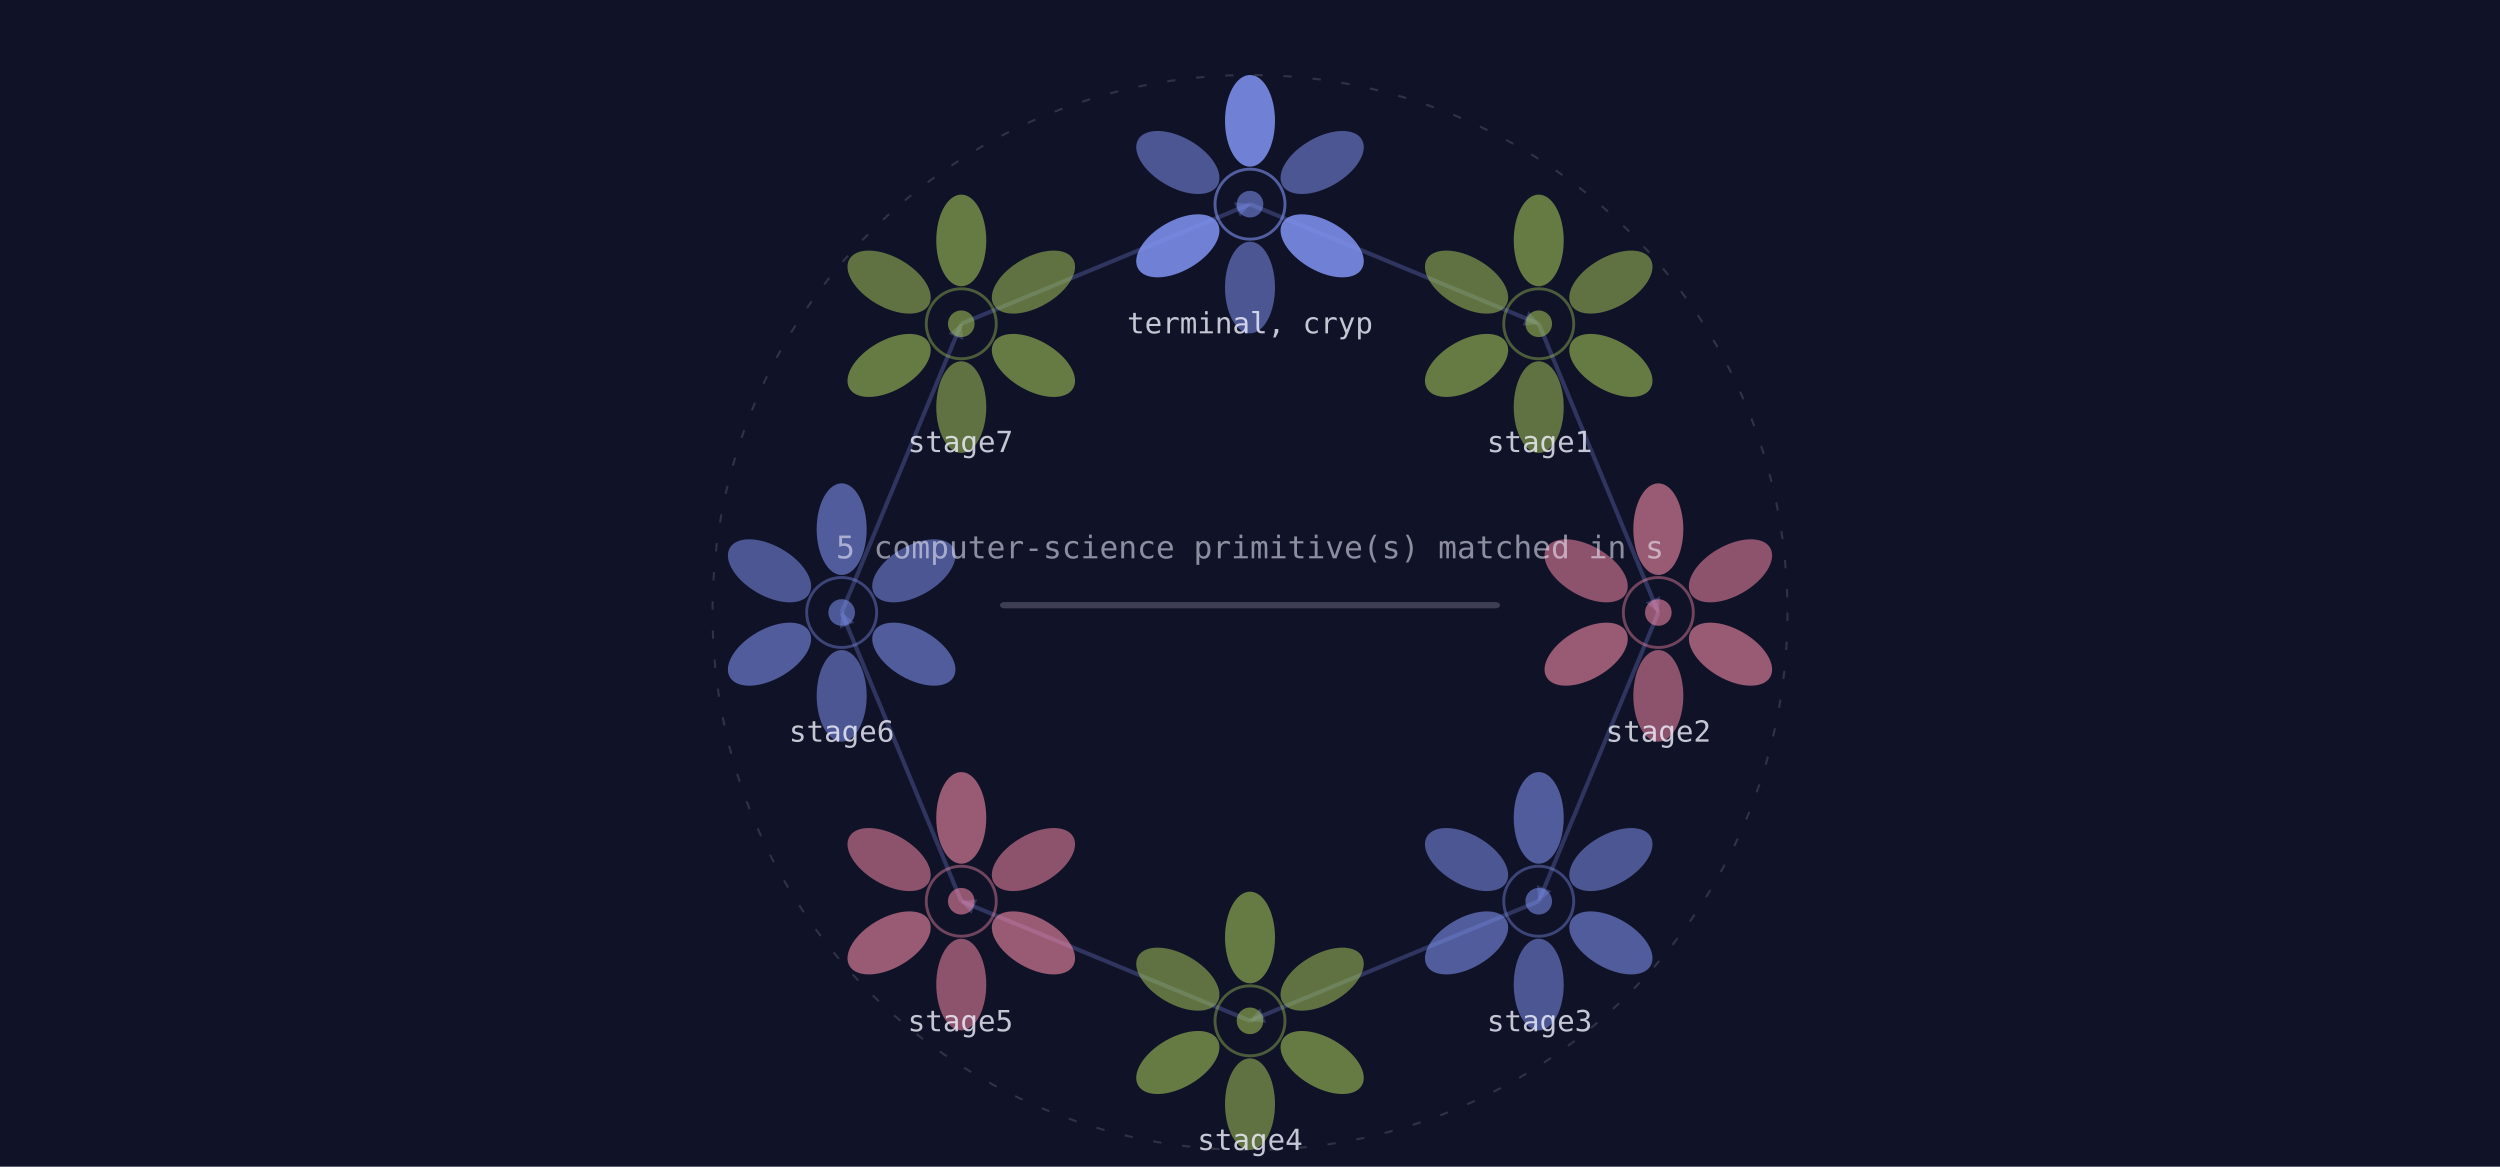
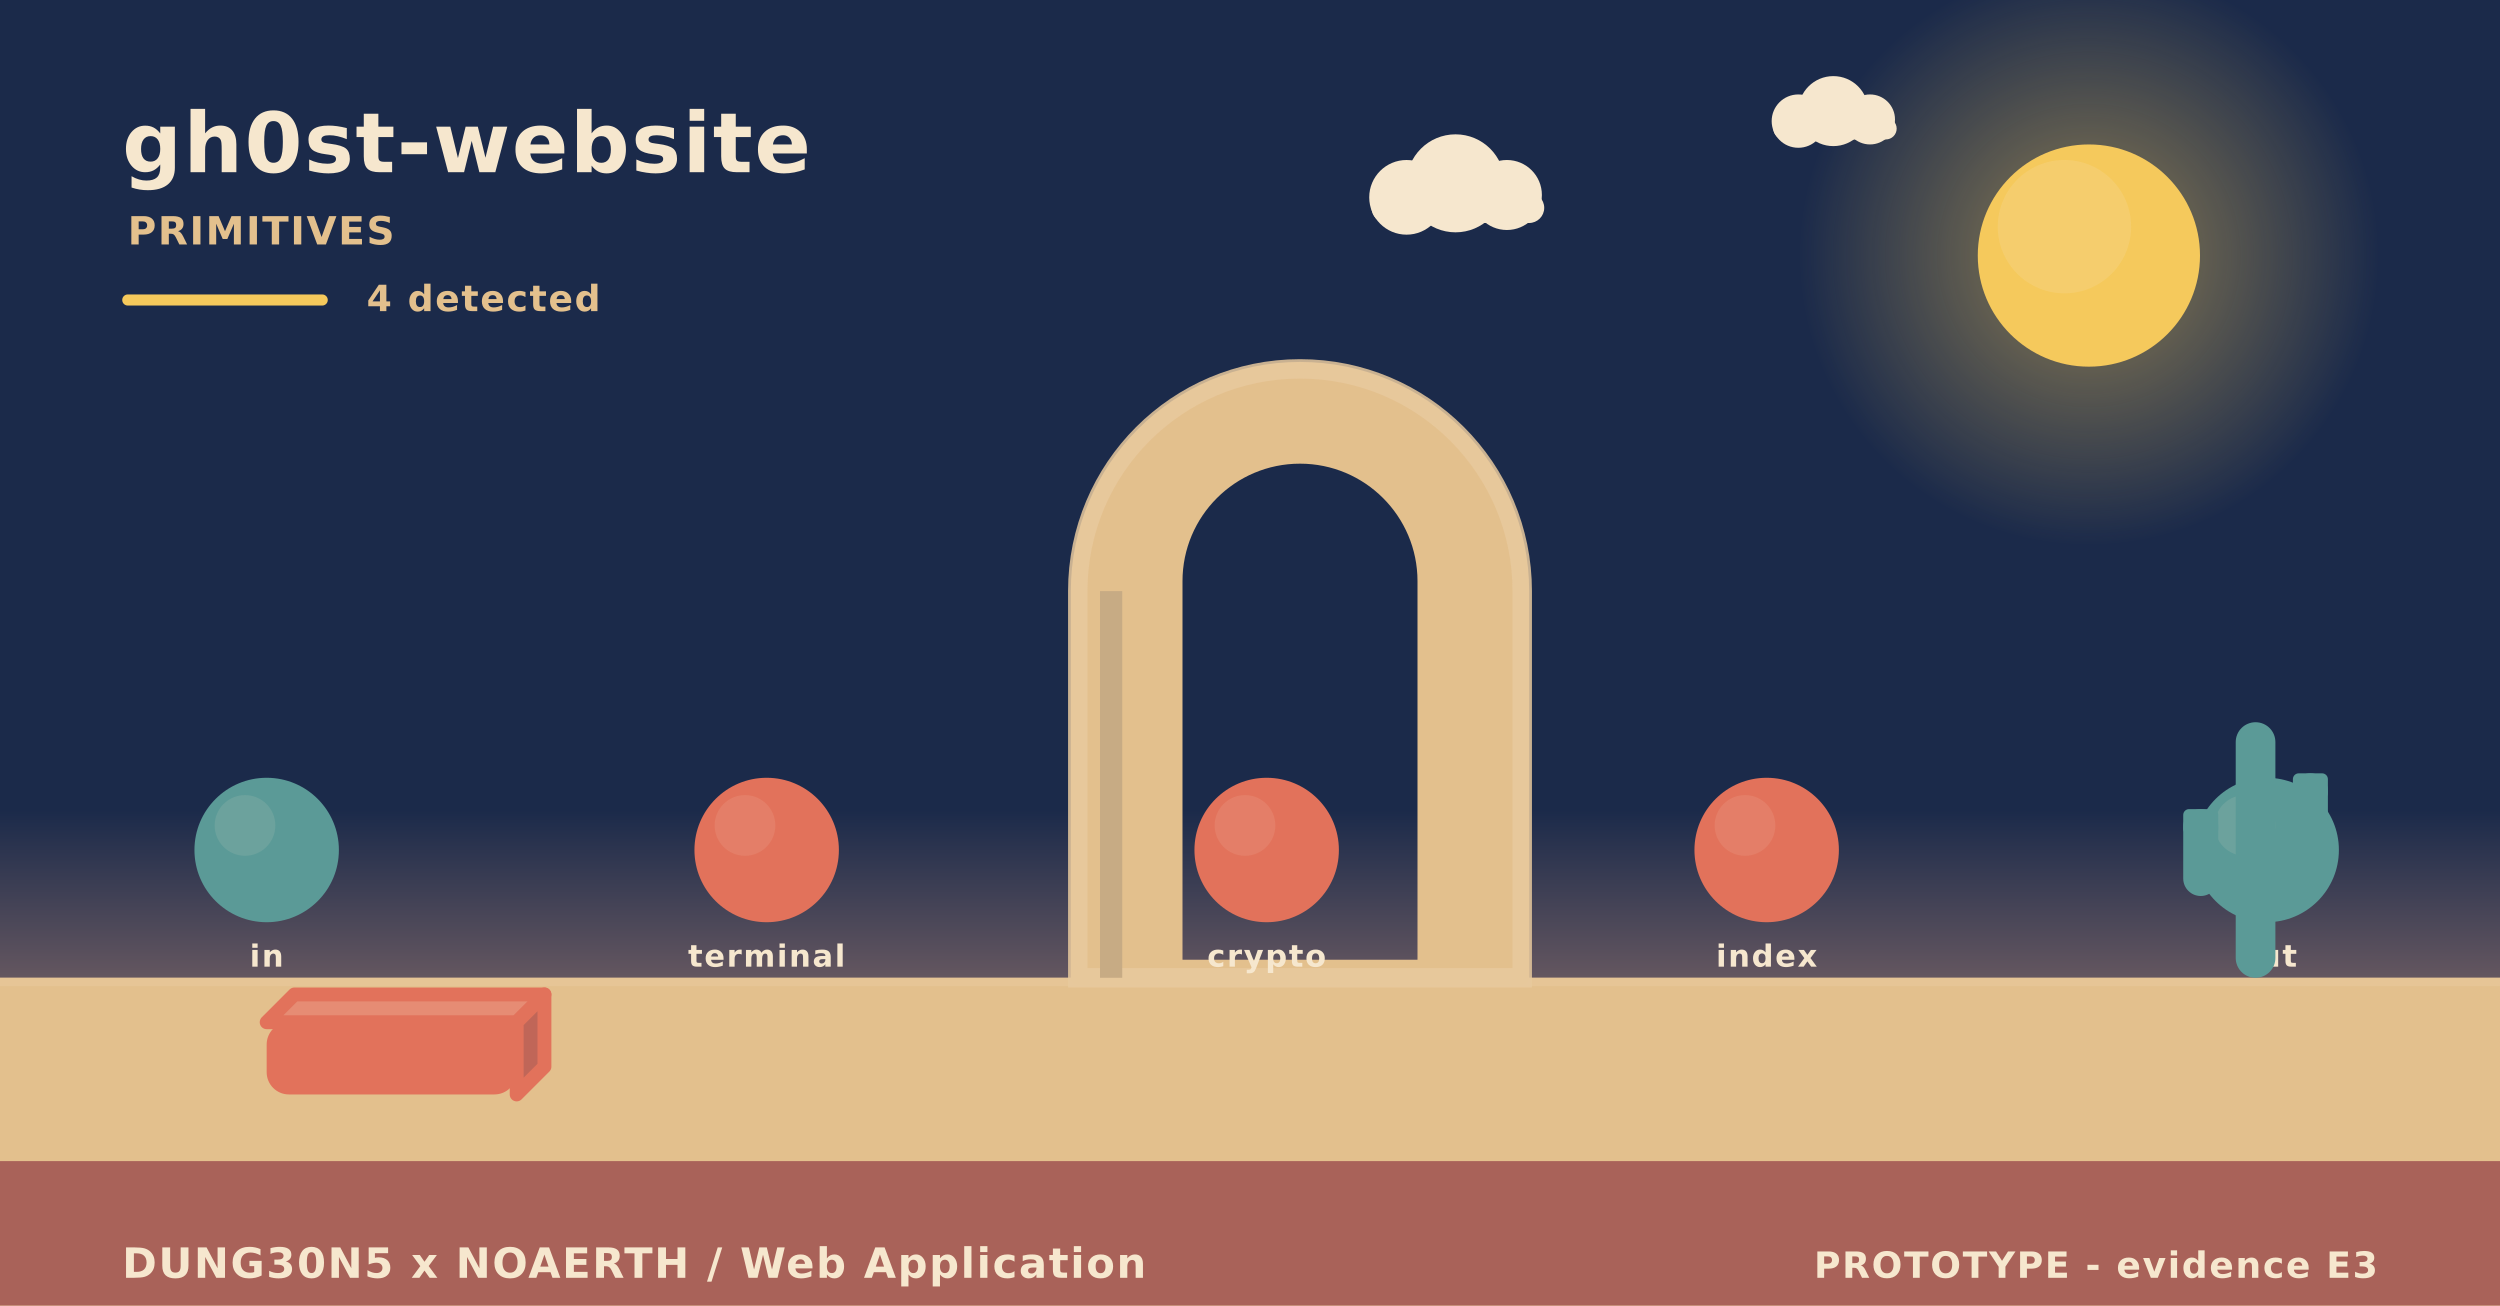
- <svg xmlns="http://www.w3.org/2000/svg" viewBox="0 0 1200 560" width="1200" height="560" role="img" aria-label="gh0st-website state machine">
-   <rect width="1200" height="560" fill="#101228" />
-   <defs>
-     <linearGradient id="gs" x1="0" y1="0" x2="1" y2="1">
-       <stop offset="0%" stop-color="#8093f1" />
-       <stop offset="100%" stop-color="#a7c957" />
-     </linearGradient>
-   </defs>
-   <circle cx="600.00" cy="294.00" r="258.00" fill="none" stroke="rgba(242,242,255,0.140)" stroke-width="1.00" opacity="1.00" stroke-dasharray="4 10" />
-   <line x1="600.00" y1="98.00" x2="738.59" y2="155.41" stroke="rgba(128,147,241,0.500)" stroke-width="2.00" opacity="0.55" />
-   <polygon points="738.59,155.41 733.76,149.29 730.86,156.32" fill="rgba(128,147,241,0.500)" opacity="0.55" />
-   <line x1="738.59" y1="155.41" x2="796.00" y2="294.00" stroke="rgba(128,147,241,0.500)" stroke-width="2.00" opacity="0.55" />
-   <polygon points="796.00,294.00 796.91,286.26 789.89,289.17" fill="rgba(128,147,241,0.500)" opacity="0.55" />
-   <line x1="796.00" y1="294.00" x2="738.59" y2="432.59" stroke="rgba(128,147,241,0.500)" stroke-width="2.00" opacity="0.55" />
-   <polygon points="738.59,432.59 744.71,427.76 737.68,424.86" fill="rgba(128,147,241,0.500)" opacity="0.55" />
-   <line x1="738.59" y1="432.59" x2="600.00" y2="490.00" stroke="rgba(128,147,241,0.500)" stroke-width="2.00" opacity="0.55" />
-   <polygon points="600.00,490.00 607.74,490.91 604.83,483.89" fill="rgba(128,147,241,0.500)" opacity="0.55" />
-   <line x1="600.00" y1="490.00" x2="461.41" y2="432.59" stroke="rgba(128,147,241,0.500)" stroke-width="2.00" opacity="0.55" />
-   <polygon points="461.41,432.59 466.24,438.71 469.14,431.68" fill="rgba(128,147,241,0.500)" opacity="0.55" />
-   <line x1="461.41" y1="432.59" x2="404.00" y2="294.00" stroke="rgba(128,147,241,0.500)" stroke-width="2.00" opacity="0.55" />
-   <polygon points="404.00,294.00 403.09,301.74 410.11,298.83" fill="rgba(128,147,241,0.500)" opacity="0.55" />
-   <line x1="404.00" y1="294.00" x2="461.41" y2="155.41" stroke="rgba(128,147,241,0.500)" stroke-width="2.00" opacity="0.55" />
-   <polygon points="461.41,155.41 455.29,160.24 462.32,163.14" fill="rgba(128,147,241,0.500)" opacity="0.55" />
-   <line x1="461.41" y1="155.41" x2="600.00" y2="98.00" stroke="rgba(128,147,241,0.500)" stroke-width="2.00" opacity="0.55" />
-   <polygon points="600.00,98.00 592.26,97.09 595.17,104.11" fill="rgba(128,147,241,0.500)" opacity="0.55" />
-   <ellipse cx="600.00" cy="58.00" rx="12.00" ry="22.00" fill="rgba(128,147,241,0.900)" opacity="0.95" transform="rotate(0.0 600.00 58.00)" />
-   <ellipse cx="634.64" cy="78.00" rx="12.00" ry="22.00" fill="rgba(128,147,241,0.550)" opacity="0.95" transform="rotate(60.0 634.64 78.00)" />
-   <ellipse cx="634.64" cy="118.00" rx="12.00" ry="22.00" fill="rgba(128,147,241,0.900)" opacity="0.95" transform="rotate(120.0 634.64 118.00)" />
-   <ellipse cx="600.00" cy="138.00" rx="12.00" ry="22.00" fill="rgba(128,147,241,0.550)" opacity="0.95" transform="rotate(180.0 600.00 138.00)" />
-   <ellipse cx="565.36" cy="118.00" rx="12.00" ry="22.00" fill="rgba(128,147,241,0.900)" opacity="0.95" transform="rotate(240.0 565.36 118.00)" />
-   <ellipse cx="565.36" cy="78.00" rx="12.00" ry="22.00" fill="rgba(128,147,241,0.550)" opacity="0.95" transform="rotate(300.0 565.36 78.00)" />
-   <circle cx="600.00" cy="98.00" r="16.80" fill="none" stroke="rgba(128,147,241,0.900)" stroke-width="1.40" opacity="0.66" />
-   <circle cx="600.00" cy="98.00" r="6.40" fill="rgba(128,147,241,0.550)" opacity="1.00" />
-   <text x="600" y="160" font-family="ui-monospace,Menlo,monospace" font-size="14" fill="rgba(242,242,255,0.800)" text-anchor="middle">terminal, cryp</text>
-   <ellipse cx="738.59" cy="115.41" rx="12.00" ry="22.00" fill="rgba(167,201,87,0.600)" opacity="0.95" transform="rotate(0.0 738.59 115.41)" />
-   <ellipse cx="773.23" cy="135.41" rx="12.00" ry="22.00" fill="rgba(167,201,87,0.550)" opacity="0.95" transform="rotate(60.0 773.23 135.41)" />
-   <ellipse cx="773.23" cy="175.41" rx="12.00" ry="22.00" fill="rgba(167,201,87,0.600)" opacity="0.95" transform="rotate(120.0 773.23 175.41)" />
-   <ellipse cx="738.59" cy="195.41" rx="12.00" ry="22.00" fill="rgba(167,201,87,0.550)" opacity="0.95" transform="rotate(180.0 738.59 195.41)" />
-   <ellipse cx="703.95" cy="175.41" rx="12.00" ry="22.00" fill="rgba(167,201,87,0.600)" opacity="0.95" transform="rotate(240.0 703.95 175.41)" />
-   <ellipse cx="703.95" cy="135.41" rx="12.00" ry="22.00" fill="rgba(167,201,87,0.550)" opacity="0.95" transform="rotate(300.0 703.95 135.41)" />
-   <circle cx="738.59" cy="155.41" r="16.80" fill="none" stroke="rgba(167,201,87,0.600)" stroke-width="1.40" opacity="0.66" />
-   <circle cx="738.59" cy="155.41" r="6.40" fill="rgba(167,201,87,0.550)" opacity="1.00" />
-   <text x="739" y="217" font-family="ui-monospace,Menlo,monospace" font-size="14" fill="rgba(242,242,255,0.800)" text-anchor="middle">stage1</text>
-   <ellipse cx="796.00" cy="254.00" rx="12.00" ry="22.00" fill="rgba(255,143,171,0.600)" opacity="0.95" transform="rotate(0.0 796.00 254.00)" />
-   <ellipse cx="830.64" cy="274.00" rx="12.00" ry="22.00" fill="rgba(255,143,171,0.550)" opacity="0.95" transform="rotate(60.0 830.64 274.00)" />
-   <ellipse cx="830.64" cy="314.00" rx="12.00" ry="22.00" fill="rgba(255,143,171,0.600)" opacity="0.95" transform="rotate(120.0 830.64 314.00)" />
-   <ellipse cx="796.00" cy="334.00" rx="12.00" ry="22.00" fill="rgba(255,143,171,0.550)" opacity="0.95" transform="rotate(180.0 796.00 334.00)" />
-   <ellipse cx="761.36" cy="314.00" rx="12.00" ry="22.00" fill="rgba(255,143,171,0.600)" opacity="0.95" transform="rotate(240.0 761.36 314.00)" />
-   <ellipse cx="761.36" cy="274.00" rx="12.00" ry="22.00" fill="rgba(255,143,171,0.550)" opacity="0.95" transform="rotate(300.0 761.36 274.00)" />
-   <circle cx="796.00" cy="294.00" r="16.80" fill="none" stroke="rgba(255,143,171,0.600)" stroke-width="1.40" opacity="0.66" />
-   <circle cx="796.00" cy="294.00" r="6.40" fill="rgba(255,143,171,0.550)" opacity="1.00" />
-   <text x="796" y="356" font-family="ui-monospace,Menlo,monospace" font-size="14" fill="rgba(242,242,255,0.800)" text-anchor="middle">stage2</text>
-   <ellipse cx="738.59" cy="392.59" rx="12.00" ry="22.00" fill="rgba(128,147,241,0.600)" opacity="0.95" transform="rotate(0.0 738.59 392.59)" />
-   <ellipse cx="773.23" cy="412.59" rx="12.00" ry="22.00" fill="rgba(128,147,241,0.550)" opacity="0.95" transform="rotate(60.0 773.23 412.59)" />
-   <ellipse cx="773.23" cy="452.59" rx="12.00" ry="22.00" fill="rgba(128,147,241,0.600)" opacity="0.95" transform="rotate(120.0 773.23 452.59)" />
-   <ellipse cx="738.59" cy="472.59" rx="12.00" ry="22.00" fill="rgba(128,147,241,0.550)" opacity="0.95" transform="rotate(180.0 738.59 472.59)" />
-   <ellipse cx="703.95" cy="452.59" rx="12.00" ry="22.00" fill="rgba(128,147,241,0.600)" opacity="0.95" transform="rotate(240.0 703.95 452.59)" />
-   <ellipse cx="703.95" cy="412.59" rx="12.00" ry="22.00" fill="rgba(128,147,241,0.550)" opacity="0.95" transform="rotate(300.0 703.95 412.59)" />
-   <circle cx="738.59" cy="432.59" r="16.80" fill="none" stroke="rgba(128,147,241,0.600)" stroke-width="1.40" opacity="0.66" />
-   <circle cx="738.59" cy="432.59" r="6.40" fill="rgba(128,147,241,0.550)" opacity="1.00" />
-   <text x="739" y="495" font-family="ui-monospace,Menlo,monospace" font-size="14" fill="rgba(242,242,255,0.800)" text-anchor="middle">stage3</text>
-   <ellipse cx="600.00" cy="450.00" rx="12.00" ry="22.00" fill="rgba(167,201,87,0.600)" opacity="0.95" transform="rotate(0.0 600.00 450.00)" />
-   <ellipse cx="634.64" cy="470.00" rx="12.00" ry="22.00" fill="rgba(167,201,87,0.550)" opacity="0.95" transform="rotate(60.0 634.64 470.00)" />
-   <ellipse cx="634.64" cy="510.00" rx="12.00" ry="22.00" fill="rgba(167,201,87,0.600)" opacity="0.95" transform="rotate(120.0 634.64 510.00)" />
-   <ellipse cx="600.00" cy="530.00" rx="12.00" ry="22.00" fill="rgba(167,201,87,0.550)" opacity="0.95" transform="rotate(180.0 600.00 530.00)" />
-   <ellipse cx="565.36" cy="510.00" rx="12.00" ry="22.00" fill="rgba(167,201,87,0.600)" opacity="0.95" transform="rotate(240.0 565.36 510.00)" />
-   <ellipse cx="565.36" cy="470.00" rx="12.00" ry="22.00" fill="rgba(167,201,87,0.550)" opacity="0.95" transform="rotate(300.0 565.36 470.00)" />
-   <circle cx="600.00" cy="490.00" r="16.80" fill="none" stroke="rgba(167,201,87,0.600)" stroke-width="1.40" opacity="0.66" />
-   <circle cx="600.00" cy="490.00" r="6.40" fill="rgba(167,201,87,0.550)" opacity="1.00" />
-   <text x="600" y="552" font-family="ui-monospace,Menlo,monospace" font-size="14" fill="rgba(242,242,255,0.800)" text-anchor="middle">stage4</text>
-   <ellipse cx="461.41" cy="392.59" rx="12.00" ry="22.00" fill="rgba(255,143,171,0.600)" opacity="0.95" transform="rotate(0.0 461.41 392.59)" />
-   <ellipse cx="496.05" cy="412.59" rx="12.00" ry="22.00" fill="rgba(255,143,171,0.550)" opacity="0.95" transform="rotate(60.0 496.05 412.59)" />
-   <ellipse cx="496.05" cy="452.59" rx="12.00" ry="22.00" fill="rgba(255,143,171,0.600)" opacity="0.95" transform="rotate(120.0 496.05 452.59)" />
-   <ellipse cx="461.41" cy="472.59" rx="12.00" ry="22.00" fill="rgba(255,143,171,0.550)" opacity="0.95" transform="rotate(180.0 461.41 472.59)" />
-   <ellipse cx="426.77" cy="452.59" rx="12.00" ry="22.00" fill="rgba(255,143,171,0.600)" opacity="0.95" transform="rotate(240.0 426.77 452.59)" />
-   <ellipse cx="426.77" cy="412.59" rx="12.00" ry="22.00" fill="rgba(255,143,171,0.550)" opacity="0.95" transform="rotate(300.0 426.77 412.59)" />
-   <circle cx="461.41" cy="432.59" r="16.80" fill="none" stroke="rgba(255,143,171,0.600)" stroke-width="1.40" opacity="0.66" />
-   <circle cx="461.41" cy="432.59" r="6.40" fill="rgba(255,143,171,0.550)" opacity="1.00" />
-   <text x="461" y="495" font-family="ui-monospace,Menlo,monospace" font-size="14" fill="rgba(242,242,255,0.800)" text-anchor="middle">stage5</text>
-   <ellipse cx="404.00" cy="254.00" rx="12.00" ry="22.00" fill="rgba(128,147,241,0.600)" opacity="0.95" transform="rotate(0.0 404.00 254.00)" />
-   <ellipse cx="438.64" cy="274.00" rx="12.00" ry="22.00" fill="rgba(128,147,241,0.550)" opacity="0.95" transform="rotate(60.0 438.64 274.00)" />
-   <ellipse cx="438.64" cy="314.00" rx="12.00" ry="22.00" fill="rgba(128,147,241,0.600)" opacity="0.95" transform="rotate(120.0 438.64 314.00)" />
-   <ellipse cx="404.00" cy="334.00" rx="12.00" ry="22.00" fill="rgba(128,147,241,0.550)" opacity="0.95" transform="rotate(180.0 404.00 334.00)" />
-   <ellipse cx="369.36" cy="314.00" rx="12.00" ry="22.00" fill="rgba(128,147,241,0.600)" opacity="0.95" transform="rotate(240.0 369.36 314.00)" />
-   <ellipse cx="369.36" cy="274.00" rx="12.00" ry="22.00" fill="rgba(128,147,241,0.550)" opacity="0.95" transform="rotate(300.0 369.36 274.00)" />
-   <circle cx="404.00" cy="294.00" r="16.80" fill="none" stroke="rgba(128,147,241,0.600)" stroke-width="1.40" opacity="0.66" />
-   <circle cx="404.00" cy="294.00" r="6.40" fill="rgba(128,147,241,0.550)" opacity="1.00" />
-   <text x="404" y="356" font-family="ui-monospace,Menlo,monospace" font-size="14" fill="rgba(242,242,255,0.800)" text-anchor="middle">stage6</text>
-   <ellipse cx="461.41" cy="115.41" rx="12.00" ry="22.00" fill="rgba(167,201,87,0.600)" opacity="0.95" transform="rotate(0.0 461.41 115.41)" />
-   <ellipse cx="496.05" cy="135.41" rx="12.00" ry="22.00" fill="rgba(167,201,87,0.550)" opacity="0.95" transform="rotate(60.0 496.05 135.41)" />
-   <ellipse cx="496.05" cy="175.41" rx="12.00" ry="22.00" fill="rgba(167,201,87,0.600)" opacity="0.95" transform="rotate(120.0 496.05 175.41)" />
-   <ellipse cx="461.41" cy="195.41" rx="12.00" ry="22.00" fill="rgba(167,201,87,0.550)" opacity="0.95" transform="rotate(180.0 461.41 195.41)" />
-   <ellipse cx="426.77" cy="175.41" rx="12.00" ry="22.00" fill="rgba(167,201,87,0.600)" opacity="0.95" transform="rotate(240.0 426.77 175.41)" />
-   <ellipse cx="426.77" cy="135.41" rx="12.00" ry="22.00" fill="rgba(167,201,87,0.550)" opacity="0.95" transform="rotate(300.0 426.77 135.41)" />
-   <circle cx="461.41" cy="155.41" r="16.80" fill="none" stroke="rgba(167,201,87,0.600)" stroke-width="1.40" opacity="0.66" />
-   <circle cx="461.41" cy="155.41" r="6.40" fill="rgba(167,201,87,0.550)" opacity="1.00" />
-   <text x="461" y="217" font-family="ui-monospace,Menlo,monospace" font-size="14" fill="rgba(242,242,255,0.800)" text-anchor="middle">stage7</text>
-   <rect x="480.00" y="289.00" width="240.00" height="3.00" rx="2.00" fill="rgba(242,242,255,0.200)" opacity="1.00" />
-   <text x="600" y="268" font-family="ui-monospace,Menlo,monospace" font-size="15" fill="rgba(242,242,255,0.550)" text-anchor="middle">5 computer-science primitive(s) matched in s</text>
+ <svg xmlns="http://www.w3.org/2000/svg" width="900" height="470" viewBox="0 0 900 470" role="img" aria-label="gh0st-website - how it behaves">
+   <linearGradient id="skys" x1="0" y1="0" x2="0" y2="1">
+     <stop offset="0" stop-color="#1b2a4a" />
+     <stop offset="0.62" stop-color="#1b2a4a" />
+     <stop offset="1" stop-color="#f3ad8a" />
+   </linearGradient>
+   <rect width="900" height="470" fill="url(#skys)" />
+   <radialGradient id="suns">
+     <stop offset="0.35" stop-color="#f5c95c" stop-opacity="0.34" />
+     <stop offset="1" stop-color="#f5c95c" stop-opacity="0" />
+   </radialGradient>
+   <circle cx="752" cy="92" r="104" fill="url(#suns)" />
+   <circle cx="752" cy="92" r="40" fill="#f5c95c" />
+   <circle cx="743.2" cy="81.6" r="24" fill="#f5d27e" opacity="0.5" />
+   <g>
+     <circle cx="524" cy="66" r="17.64" fill="#f6e7ce" />
+     <circle cx="506.36" cy="71.04" r="13.44" fill="#f6e7ce" />
+     <circle cx="542.48" cy="70.2" r="12.6" fill="#f6e7ce" />
+     <rect x="493.76" y="69.36" width="62.16" height="10.92" rx="5.46" fill="#f6e7ce" />
+   </g>
+   <g>
+     <circle cx="660" cy="40" r="12.6" fill="#f6e7ce" />
+     <circle cx="647.4" cy="43.6" r="9.6" fill="#f6e7ce" />
+     <circle cx="673.2" cy="43" r="9" fill="#f6e7ce" />
+     <rect x="638.4" y="42.4" width="44.4" height="7.8" rx="3.9" fill="#f6e7ce" />
+   </g>
+   <rect x="0" y="352" width="900" height="118" fill="#e3c08d" />
+   <rect x="0" y="352" width="900" height="3" fill="#e6c596" />
+   <text x="44" y="62" font-family="Verdana,DejaVu Sans,sans-serif" font-size="30" font-weight="700" letter-spacing="0.6" fill="#f6e7ce" text-anchor="start">gh0st-website</text>
+   <text x="46" y="88" font-family="Verdana,DejaVu Sans,sans-serif" font-size="14" font-weight="700" letter-spacing="0.6" fill="#e3c08d" text-anchor="start">PRIMITIVES</text>
+   <rect x="44" y="106" width="74" height="4" rx="2" fill="#f5c95c" />
+   <text x="132" y="112" font-family="Verdana,DejaVu Sans,sans-serif" font-size="13" font-weight="700" letter-spacing="0.6" fill="#e3c08d" text-anchor="start">4 detected</text>
+   <path d="M388,352 L388,212.8 A80,80 0 0 1 548,212.8 L548,352 Z M423.2,348 L423.2,209.22 A44.8,44.8 0 0 1 512.8,209.22 L512.8,348 Z" fill="#e3c08d" fill-rule="evenodd" stroke="#e3c08d" stroke-width="5" stroke-linejoin="round" />
+   <path d="M388,352 L388,212.8 A80,80 0 0 1 548,212.8 L548,352 Z" fill="none" stroke="#e8c99d" stroke-width="7" stroke-linecap="round" opacity="0.85" />
+   <rect x="396" y="212.8" width="8" height="139.2" fill="#c7ab84" />
+   <circle cx="96" cy="306" r="26" fill="#5b9a97" />
+   <circle cx="88.2" cy="297.16" r="10.92" fill="#7aa9a2" opacity="0.55" />
+   <text x="96" y="348" font-family="Verdana,DejaVu Sans,sans-serif" font-size="11" font-weight="700" letter-spacing="0.6" fill="#f6e7ce" text-anchor="middle">in</text>
+   <circle cx="276" cy="306" r="26" fill="#e2725b" />
+   <circle cx="268.2" cy="297.16" r="10.92" fill="#e68972" opacity="0.55" />
+   <text x="276" y="348" font-family="Verdana,DejaVu Sans,sans-serif" font-size="11" font-weight="700" letter-spacing="0.6" fill="#f6e7ce" text-anchor="middle">terminal</text>
+   <circle cx="456" cy="306" r="26" fill="#e2725b" />
+   <circle cx="448.2" cy="297.16" r="10.92" fill="#e68972" opacity="0.55" />
+   <text x="456" y="348" font-family="Verdana,DejaVu Sans,sans-serif" font-size="11" font-weight="700" letter-spacing="0.6" fill="#f6e7ce" text-anchor="middle">crypto</text>
+   <circle cx="636" cy="306" r="26" fill="#e2725b" />
+   <circle cx="628.2" cy="297.16" r="10.92" fill="#e68972" opacity="0.55" />
+   <text x="636" y="348" font-family="Verdana,DejaVu Sans,sans-serif" font-size="11" font-weight="700" letter-spacing="0.6" fill="#f6e7ce" text-anchor="middle">index</text>
+   <circle cx="816" cy="306" r="26" fill="#5b9a97" />
+   <circle cx="808.2" cy="297.16" r="10.92" fill="#7aa9a2" opacity="0.55" />
+   <text x="816" y="348" font-family="Verdana,DejaVu Sans,sans-serif" font-size="11" font-weight="700" letter-spacing="0.6" fill="#f6e7ce" text-anchor="middle">out</text>
+   <path d="M96,368 L186,368 L196,358 L106,358 Z" fill="#e68c74" stroke="#e2725b" stroke-width="5" stroke-linejoin="round" />
+   <path d="M186,368 L196,358 L196,384 L186,394 Z" fill="#c06658" stroke="#e2725b" stroke-width="5" stroke-linejoin="round" />
+   <rect x="96" y="368" width="90" height="26" rx="8" fill="#e2725b" />
+   <rect x="804.86" y="260" width="14.28" height="92" rx="7.14" fill="#5b9a97" />
+   <rect x="785.96" y="291.28" width="12.6" height="31.28" rx="6.3" fill="#5b9a97" />
+   <rect x="785.96" y="291.28" width="12.6" height="9.2" rx="2.1" fill="#5b9a97" />
+   <rect x="825.44" y="278.4" width="12.6" height="31.28" rx="6.3" fill="#5b9a97" />
+   <rect x="825.44" y="278.4" width="12.6" height="9.2" rx="2.1" fill="#5b9a97" />
+   <rect x="0" y="418" width="900" height="52" rx="0" fill="#a65c56" opacity="0.94" />
+   <text x="44" y="460" font-family="Verdana,DejaVu Sans,sans-serif" font-size="15" font-weight="700" letter-spacing="0.6" fill="#f6e7ce" text-anchor="start">DUNG30N5 x NOAERTH  /  Web Application</text>
+   <text x="856" y="460" font-family="Verdana,DejaVu Sans,sans-serif" font-size="13" font-weight="700" letter-spacing="0.6" fill="#f6e7ce" text-anchor="end">PROTOTYPE  -  evidence E3</text>
</svg>
